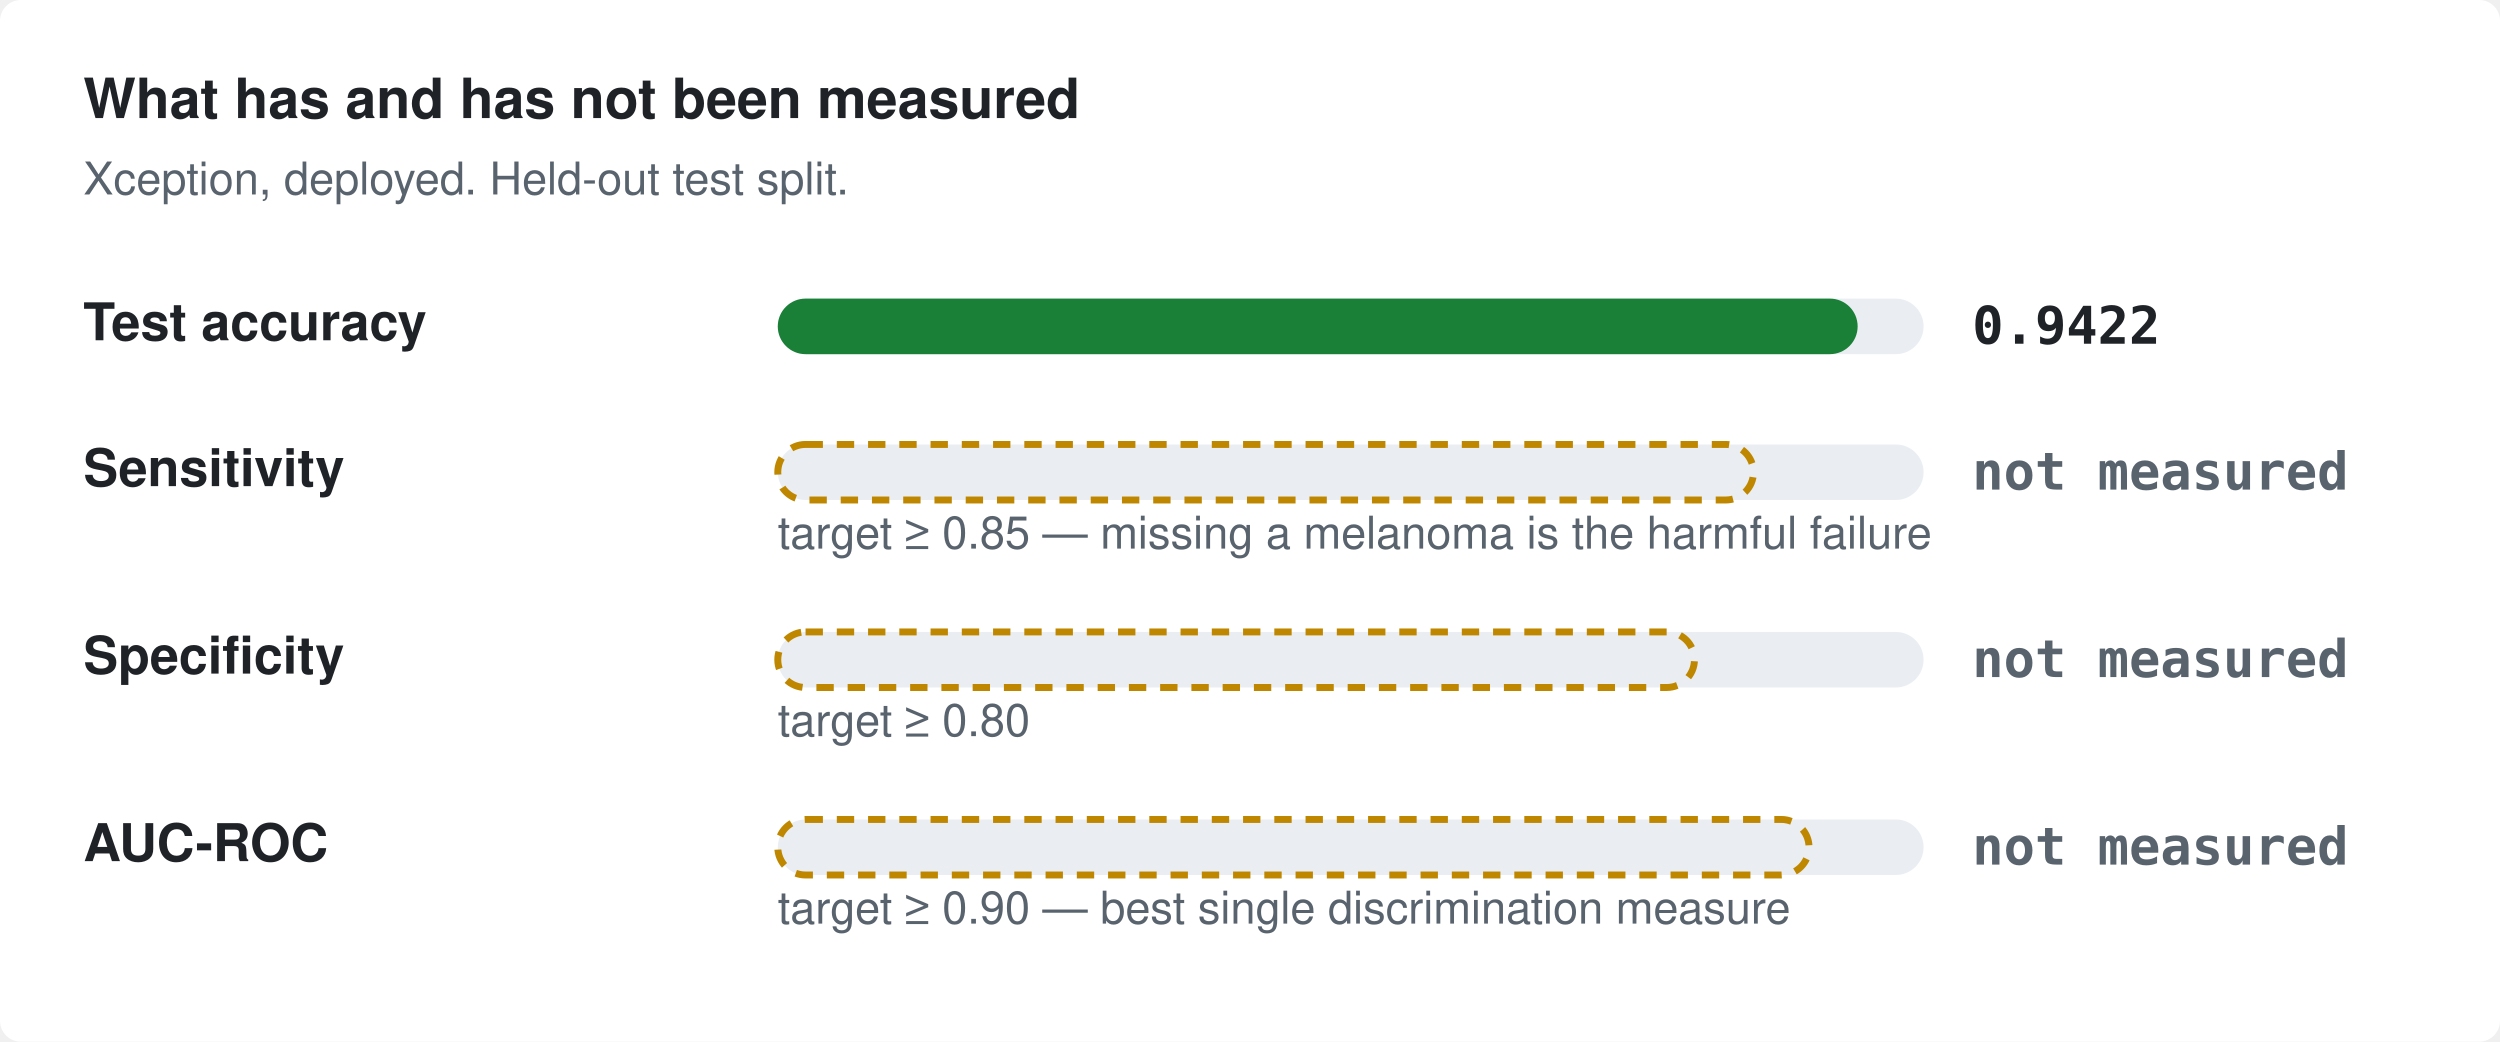
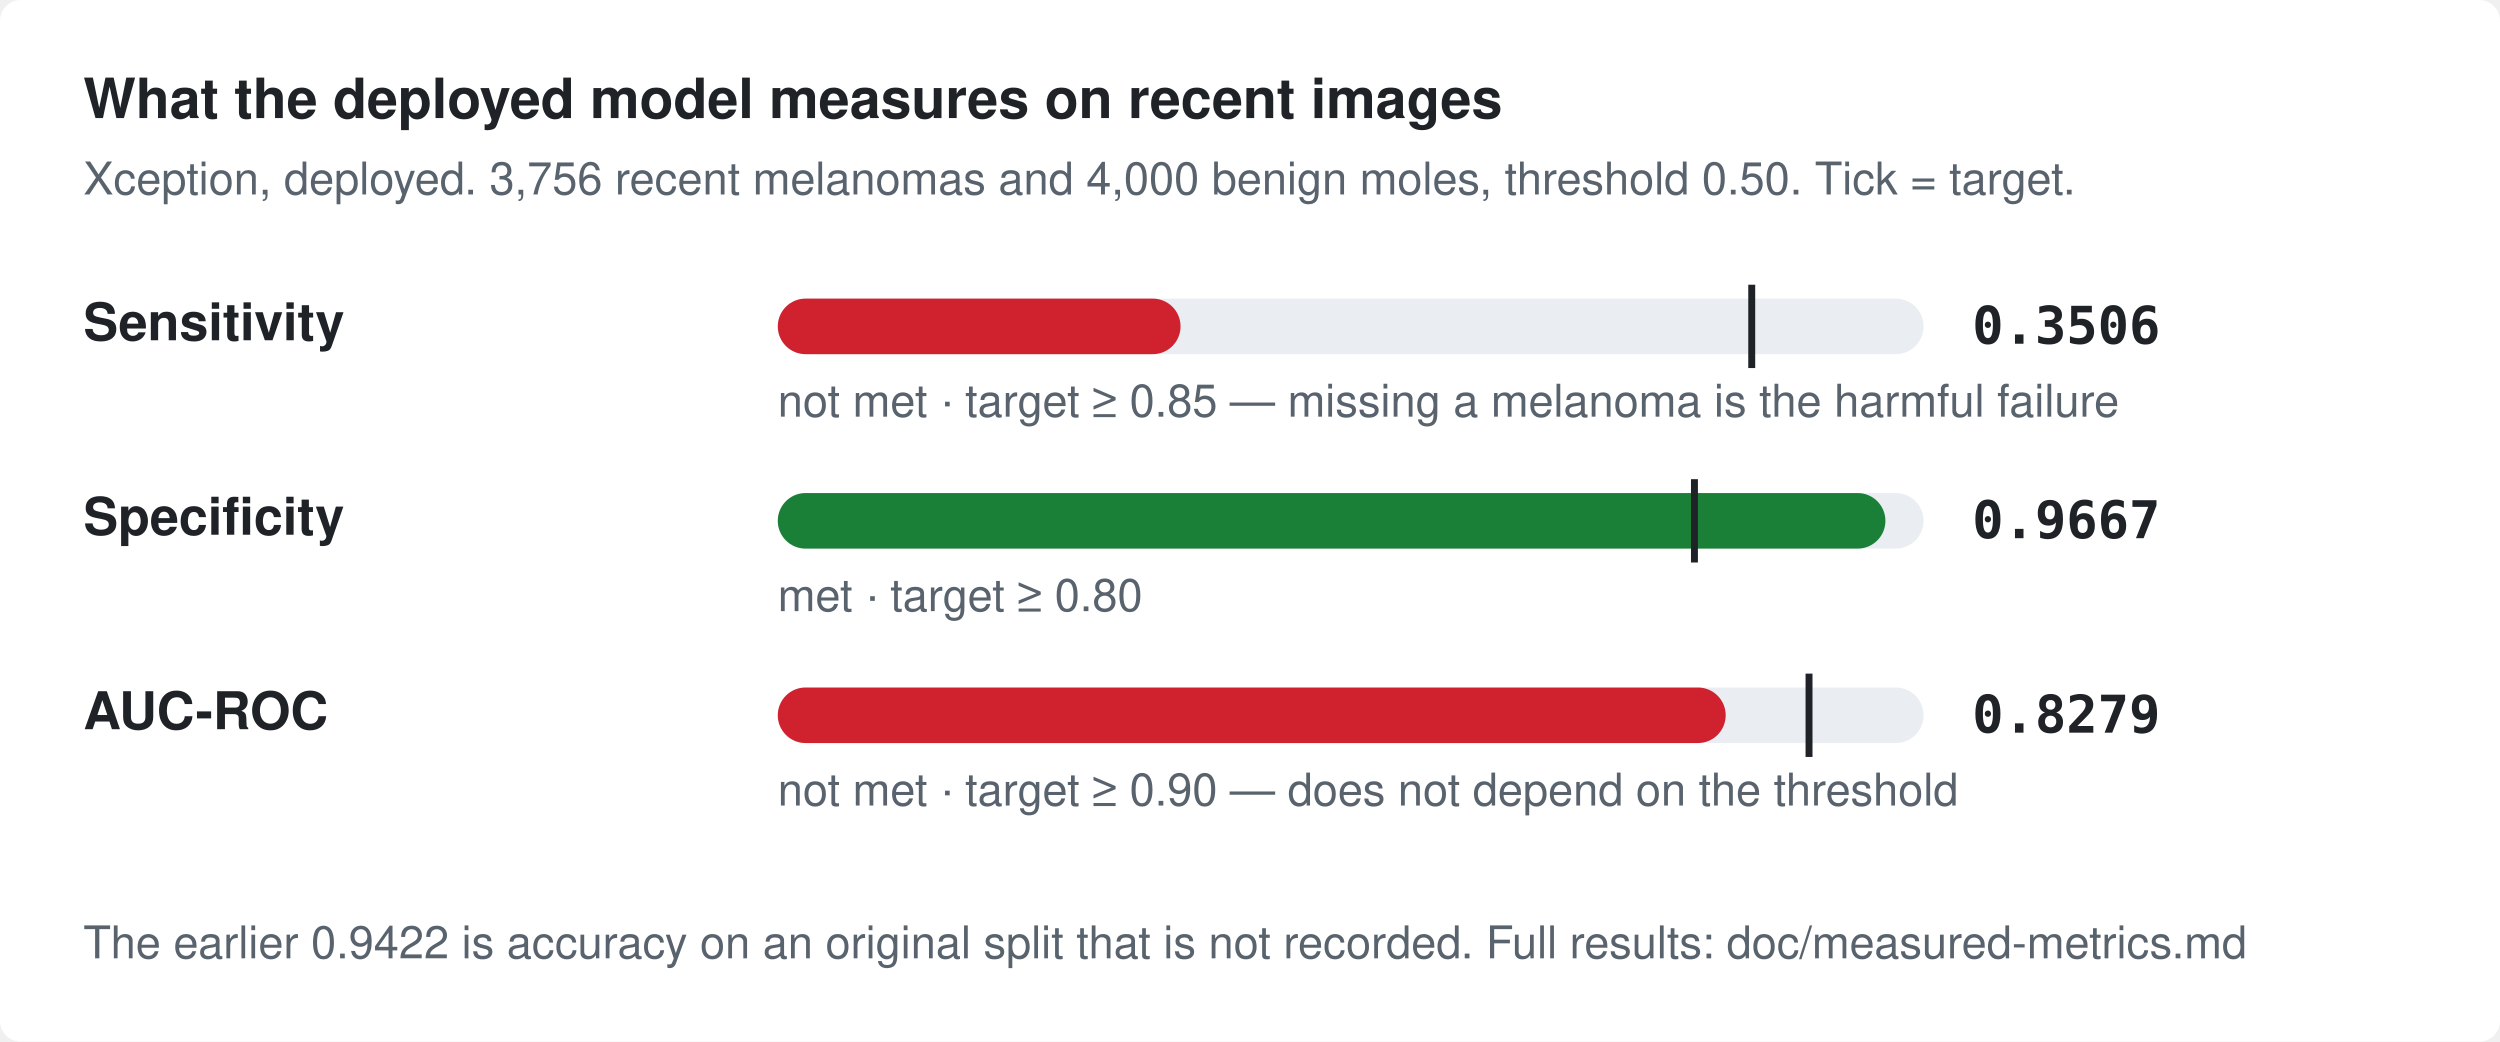
<svg xmlns="http://www.w3.org/2000/svg" viewBox="0 0 720 300" width="720" height="300" role="img" aria-labelledby="t d">
  <style>
    .bg{fill:#ffffff}.fg{fill:#1f2328}.mut{fill:#59636e}
-     .track{fill:#eaeef2}.done{fill:#1a7f37}.gap{fill:none;stroke:#bf8700;stroke-width:2;stroke-dasharray:5 4}
+     .track{fill:#eaeef2}.done{fill:#1a7f37}.miss{fill:#cf222e}
+     .tick{stroke:#1f2328;stroke-width:2}
    .lbl{font:600 15px -apple-system,BlinkMacSystemFont,'Segoe UI',Helvetica,Arial,sans-serif}
    .val{font:600 15px ui-monospace,SFMono-Regular,Menlo,monospace}
    .note{font:13px -apple-system,BlinkMacSystemFont,'Segoe UI',Helvetica,Arial,sans-serif}
    .hd{font:600 16px -apple-system,BlinkMacSystemFont,'Segoe UI',Helvetica,Arial,sans-serif}
    @media (prefers-color-scheme: dark){
      .bg{fill:#0d1117}.fg{fill:#e6edf3}.mut{fill:#9198a1}
-       .track{fill:#21262d}.done{fill:#3fb950}.gap{stroke:#d29922}
+       .track{fill:#21262d}.done{fill:#3fb950}.miss{fill:#f85149}
+       .tick{stroke:#e6edf3}
    }
  </style>
  <rect class="bg" width="720" height="300" rx="6" />
-   <text class="hd fg" x="24" y="34">What has and has not been measured</text>
-   <text class="note mut" x="24" y="56">Xception, deployed. Held-out test split.</text>
+   <text class="hd fg" x="24" y="34">What the deployed model measures on recent images</text>
+   <text class="note mut" x="24" y="56">Xception, deployed. 3,756 recent melanomas and 4,000 benign moles, threshold 0.50. Tick = target.</text>
  <g transform="translate(24,86)">
-     <text class="lbl fg" x="0" y="12">Test accuracy</text>
-     <rect class="track" x="200" y="0" width="330" height="16" rx="8" />
-     <rect class="done" x="200" y="0" width="311" height="16" rx="8" />
-     <text class="val fg" x="544" y="13">0.9422</text>
-   </g>
-   <g transform="translate(24,128)">
    <text class="lbl fg" x="0" y="12">Sensitivity</text>
    <rect class="track" x="200" y="0" width="330" height="16" rx="8" />
-     <rect class="gap" x="200" y="0" width="281" height="16" rx="8" />
-     <text class="val mut" x="544" y="13">not measured</text>
-     <text class="note mut" x="200" y="30">target ≥ 0.85 — missing a melanoma is the harmful failure</text>
+     <rect class="miss" x="200" y="0" width="116" height="16" rx="8" />
+     <line class="tick" x1="480.5" y1="-4" x2="480.5" y2="20" />
+     <text class="val fg" x="544" y="13">0.3506</text>
+     <text class="note mut" x="200" y="34">not met · target ≥ 0.85 — missing a melanoma is the harmful failure</text>
  </g>
-   <g transform="translate(24,182)">
+   <g transform="translate(24,142)">
    <text class="lbl fg" x="0" y="12">Specificity</text>
    <rect class="track" x="200" y="0" width="330" height="16" rx="8" />
-     <rect class="gap" x="200" y="0" width="264" height="16" rx="8" />
-     <text class="val mut" x="544" y="13">not measured</text>
-     <text class="note mut" x="200" y="30">target ≥ 0.80</text>
+     <rect class="done" x="200" y="0" width="319" height="16" rx="8" />
+     <line class="tick" x1="464" y1="-4" x2="464" y2="20" />
+     <text class="val fg" x="544" y="13">0.9667</text>
+     <text class="note mut" x="200" y="34">met · target ≥ 0.80</text>
  </g>
-   <g transform="translate(24,236)">
+   <g transform="translate(24,198)">
    <text class="lbl fg" x="0" y="12">AUC-ROC</text>
    <rect class="track" x="200" y="0" width="330" height="16" rx="8" />
-     <rect class="gap" x="200" y="0" width="297" height="16" rx="8" />
-     <text class="val mut" x="544" y="13">not measured</text>
-     <text class="note mut" x="200" y="30">target ≥ 0.90 — best single discrimination measure</text>
+     <rect class="miss" x="200" y="0" width="273" height="16" rx="8" />
+     <line class="tick" x1="497" y1="-4" x2="497" y2="20" />
+     <text class="val fg" x="544" y="13">0.8279</text>
+     <text class="note mut" x="200" y="34">not met · target ≥ 0.90 — does not depend on the threshold</text>
  </g>
+   <text class="note mut" x="24" y="276">The earlier 0.9422 is accuracy on an original split that is not recorded. Full results: doc/measured-metrics.md</text>
</svg>
